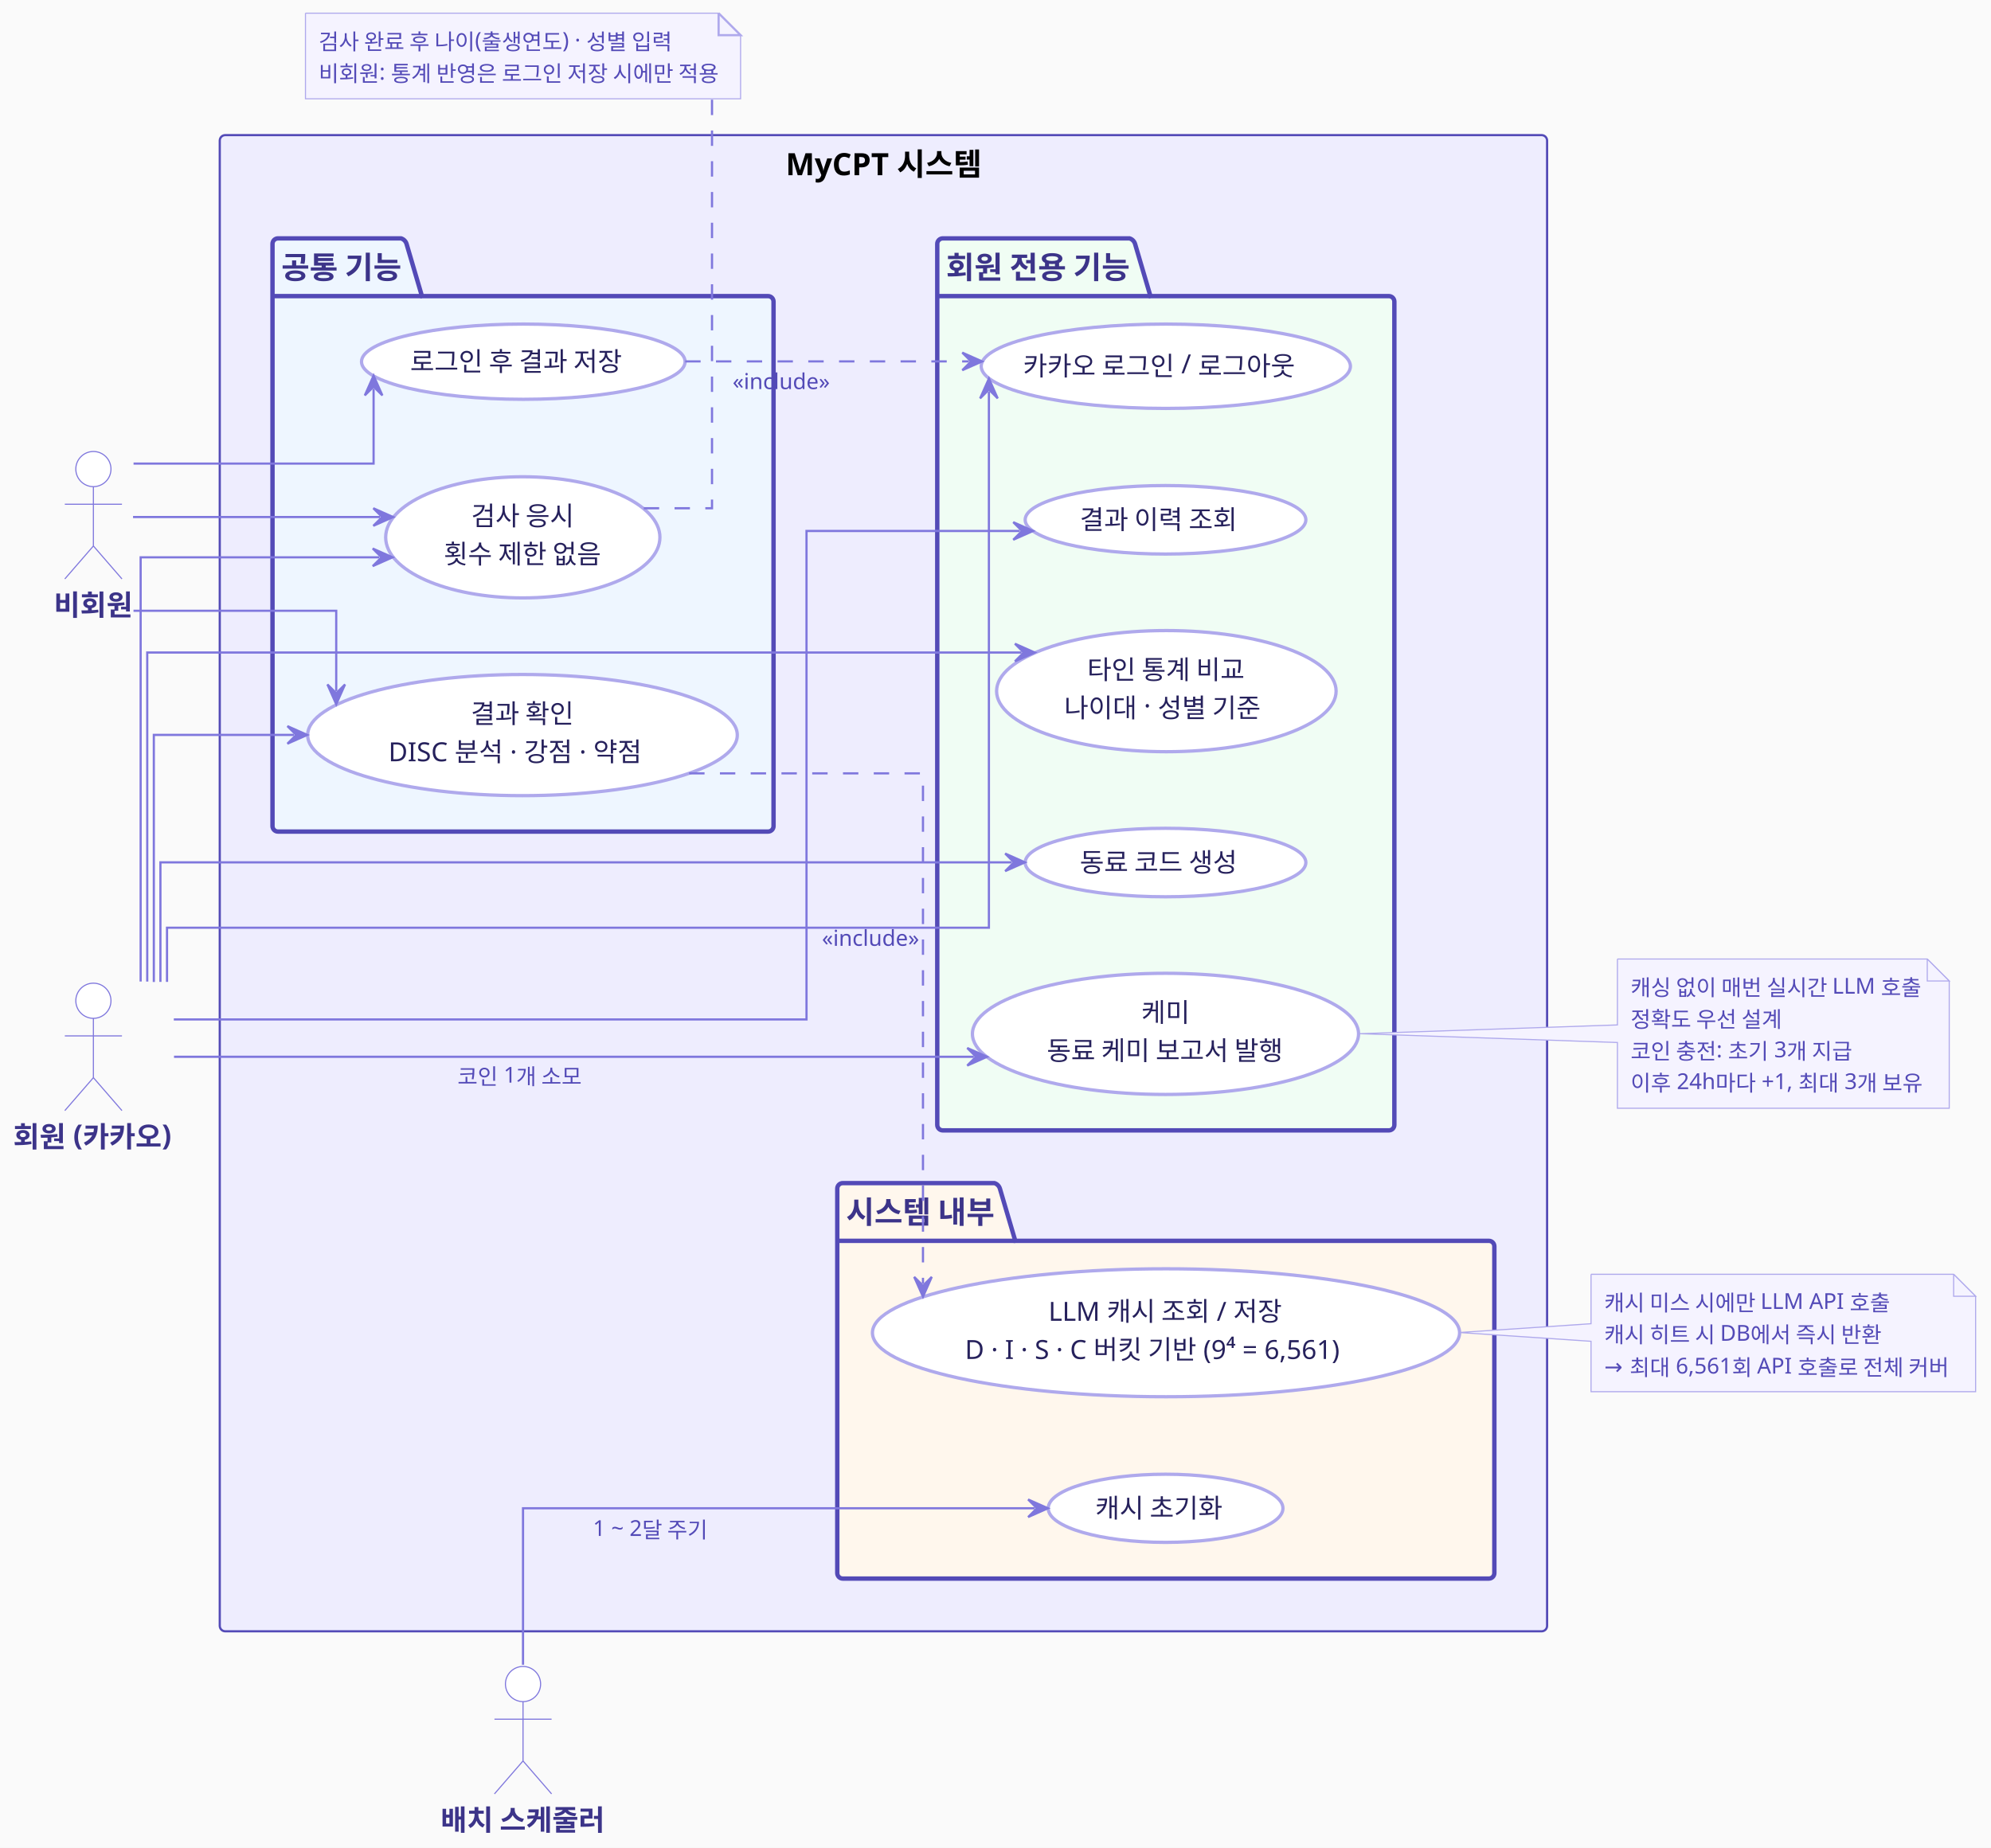
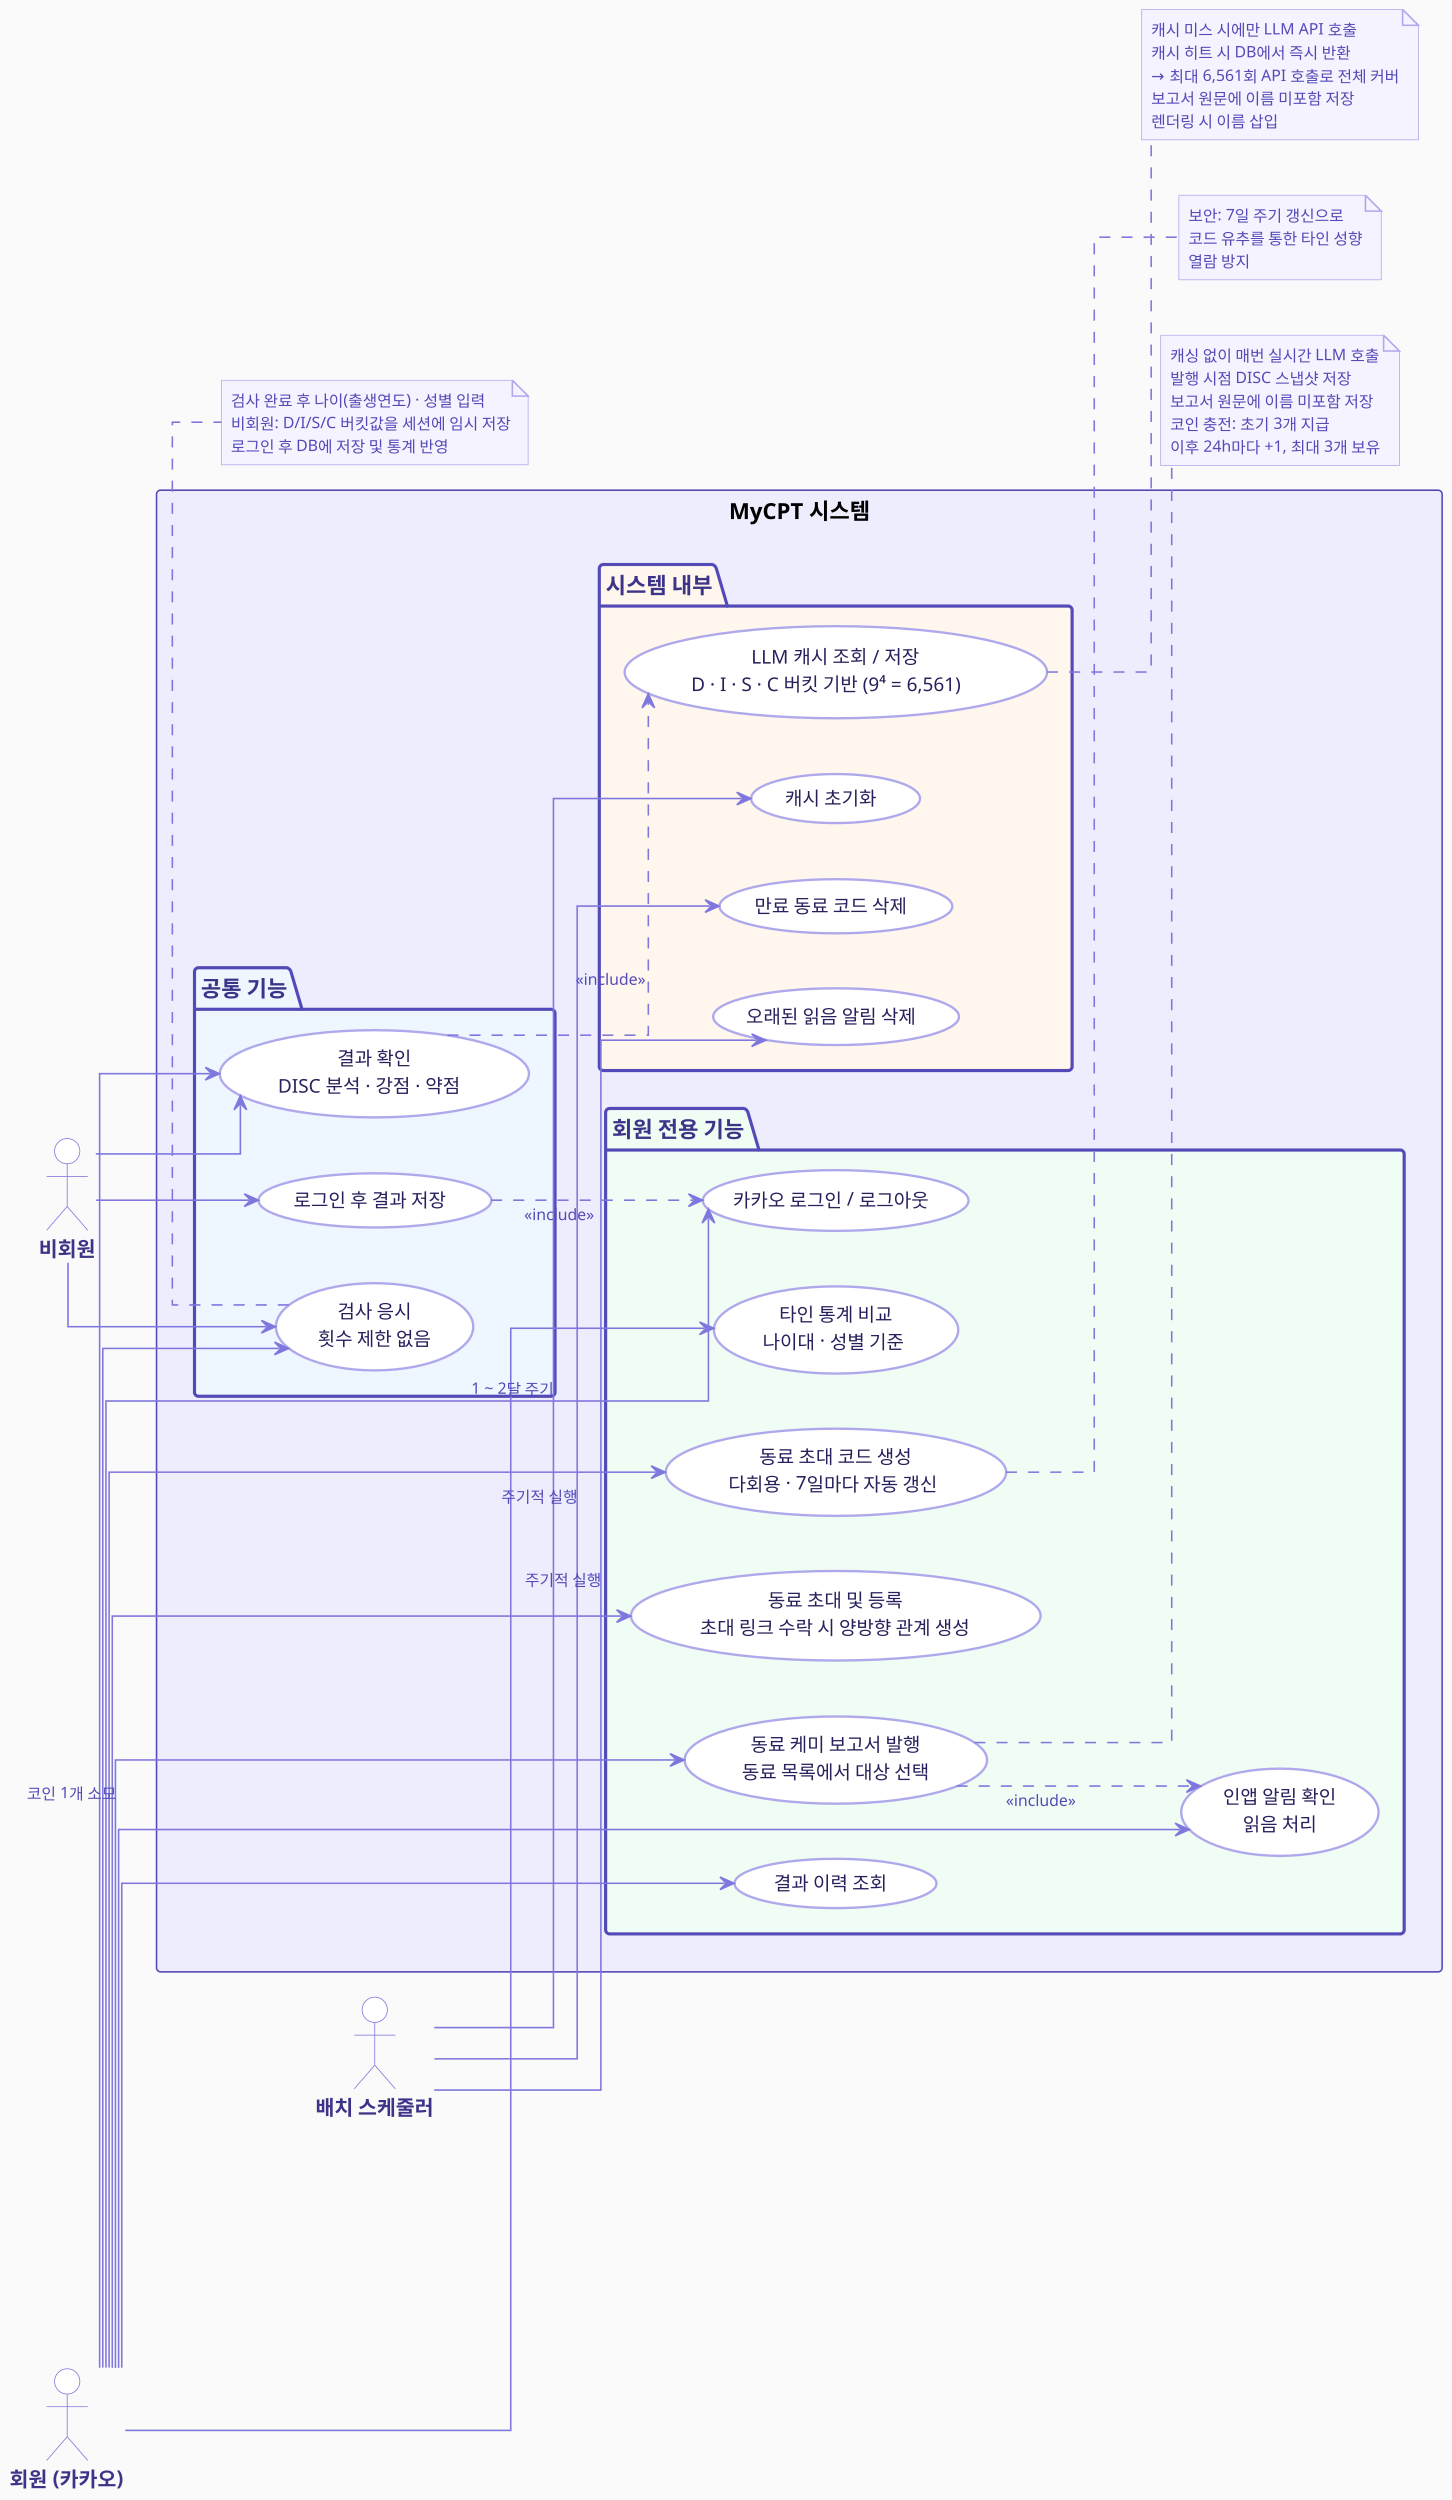
- <svg xmlns="http://www.w3.org/2000/svg" contentStyleType="text/css" height="841px" preserveAspectRatio="none" style="width:906px;height:841px;background:#FAFAFA;" version="1.1" viewBox="0 0 906 841" width="906px" zoomAndPan="magnify">
+ <svg xmlns="http://www.w3.org/2000/svg" contentStyleType="text/css" height="1581px" preserveAspectRatio="none" style="width:918px;height:1581px;background:#FAFAFA;" version="1.1" viewBox="0 0 918 1581" width="918px" zoomAndPan="magnify">
  <defs />
  <g>
-     <rect fill="#FAFAFA" height="841" style="stroke:none;stroke-width:1.0;" width="906" x="0" y="0" />
+     <rect fill="#FAFAFA" height="1581" style="stroke:none;stroke-width:1.0;" width="918" x="0" y="0" />
    <g id="cluster_MyCPT 시스템">
-       <rect fill="#EEEDFE" height="681" rx="2.5" ry="2.5" style="stroke:#534AB7;stroke-width:1.0;" width="604" x="100" y="61.5" />
-       <text fill="#000000" font-family="sans-serif" font-size="14" font-weight="bold" lengthAdjust="spacing" textLength="89" x="357.5" y="79.74">MyCPT 시스템</text>
+       <rect fill="#EEEDFE" height="937" rx="2.5" ry="2.5" style="stroke:#534AB7;stroke-width:1.0;" width="813" x="99" y="310" />
+       <text fill="#000000" font-family="sans-serif" font-size="14" font-weight="bold" lengthAdjust="spacing" textLength="89" x="461" y="328.24">MyCPT 시스템</text>
    </g>
    <g id="cluster_공통 기능">
-       <path d="M126.5,108.5 L182.5,108.5 A3.75,3.75 0 0 1 185,111 L192,134.772 L349.5,134.772 A2.5,2.5 0 0 1 352,137.272 L352,376 A2.5,2.5 0 0 1 349.5,378.5 L126.5,378.5 A2.5,2.5 0 0 1 124,376 L124,111 A2.5,2.5 0 0 1 126.5,108.5 " fill="#EEF6FF" style="stroke:#534AB7;stroke-width:2.0;" />
-       <line style="stroke:#534AB7;stroke-width:2.0;" x1="124" x2="192" y1="134.772" y2="134.772" />
-       <text fill="#3C3489" font-family="sans-serif" font-size="14" font-weight="bold" lengthAdjust="spacing" textLength="55" x="128" y="126.74">공통 기능</text>
+       <path d="M125.5,612 L181.5,612 A3.75,3.75 0 0 1 184,614.5 L191,638.272 L348.5,638.272 A2.5,2.5 0 0 1 351,640.772 L351,880.5 A2.5,2.5 0 0 1 348.5,883 L125.5,883 A2.5,2.5 0 0 1 123,880.5 L123,614.5 A2.5,2.5 0 0 1 125.5,612 " fill="#EEF6FF" style="stroke:#534AB7;stroke-width:2.0;" />
+       <line style="stroke:#534AB7;stroke-width:2.0;" x1="123" x2="191" y1="638.272" y2="638.272" />
+       <text fill="#3C3489" font-family="sans-serif" font-size="14" font-weight="bold" lengthAdjust="spacing" textLength="55" x="127" y="630.24">공통 기능</text>
    </g>
    <g id="cluster_회원 전용 기능">
-       <path d="M429,108.5 L514,108.5 A3.75,3.75 0 0 1 516.5,111 L523.5,134.772 L632,134.772 A2.5,2.5 0 0 1 634.5,137.272 L634.5,512 A2.5,2.5 0 0 1 632,514.5 L429,514.5 A2.5,2.5 0 0 1 426.5,512 L426.5,111 A2.5,2.5 0 0 1 429,108.5 " fill="#F0FDF4" style="stroke:#534AB7;stroke-width:2.0;" />
-       <line style="stroke:#534AB7;stroke-width:2.0;" x1="426.5" x2="523.5" y1="134.772" y2="134.772" />
-       <text fill="#3C3489" font-family="sans-serif" font-size="14" font-weight="bold" lengthAdjust="spacing" textLength="84" x="430.5" y="126.74">회원 전용 기능</text>
+       <path d="M385.5,701 L470.5,701 A3.75,3.75 0 0 1 473,703.5 L480,727.272 L885.5,727.272 A2.5,2.5 0 0 1 888,729.772 L888,1220.5 A2.5,2.5 0 0 1 885.5,1223 L385.5,1223 A2.5,2.5 0 0 1 383,1220.5 L383,703.5 A2.5,2.5 0 0 1 385.5,701 " fill="#F0FDF4" style="stroke:#534AB7;stroke-width:2.0;" />
+       <line style="stroke:#534AB7;stroke-width:2.0;" x1="383" x2="480" y1="727.272" y2="727.272" />
+       <text fill="#3C3489" font-family="sans-serif" font-size="14" font-weight="bold" lengthAdjust="spacing" textLength="84" x="387" y="719.24">회원 전용 기능</text>
    </g>
    <g id="cluster_시스템 내부">
-       <path d="M383.5,538.5 L452.5,538.5 A3.75,3.75 0 0 1 455,541 L462,564.772 L677.5,564.772 A2.5,2.5 0 0 1 680,567.272 L680,716 A2.5,2.5 0 0 1 677.5,718.5 L383.5,718.5 A2.5,2.5 0 0 1 381,716 L381,541 A2.5,2.5 0 0 1 383.5,538.5 " fill="#FFF7ED" style="stroke:#534AB7;stroke-width:2.0;" />
-       <line style="stroke:#534AB7;stroke-width:2.0;" x1="381" x2="462" y1="564.772" y2="564.772" />
-       <text fill="#3C3489" font-family="sans-serif" font-size="14" font-weight="bold" lengthAdjust="spacing" textLength="68" x="385" y="556.74">시스템 내부</text>
+       <path d="M381.5,357 L450.5,357 A3.75,3.75 0 0 1 453,359.5 L460,383.272 L675.5,383.272 A2.5,2.5 0 0 1 678,385.772 L678,674.5 A2.5,2.5 0 0 1 675.5,677 L381.5,677 A2.5,2.5 0 0 1 379,674.5 L379,359.5 A2.5,2.5 0 0 1 381.5,357 " fill="#FFF7ED" style="stroke:#534AB7;stroke-width:2.0;" />
+       <line style="stroke:#534AB7;stroke-width:2.0;" x1="379" x2="460" y1="383.272" y2="383.272" />
+       <text fill="#3C3489" font-family="sans-serif" font-size="14" font-weight="bold" lengthAdjust="spacing" textLength="68" x="383" y="375.24">시스템 내부</text>
    </g>
    <g id="elem_UC_Test">
-       <ellipse cx="237.897" cy="244.573" fill="#FFFFFF" rx="62.397" ry="27.573" style="stroke:#AFA9EC;stroke-width:1.5;" />
-       <text fill="#26215C" font-family="sans-serif" font-size="12" lengthAdjust="spacing" textLength="47" x="214.397" y="239.118">검사 응시</text>
-       <text fill="#26215C" font-family="sans-serif" font-size="12" lengthAdjust="spacing" textLength="72" x="201.897" y="256.494">횟수 제한 없음</text>
+       <ellipse cx="236.897" cy="839.073" fill="#FFFFFF" rx="62.397" ry="27.573" style="stroke:#AFA9EC;stroke-width:1.5;" />
+       <text fill="#26215C" font-family="sans-serif" font-size="12" lengthAdjust="spacing" textLength="47" x="213.397" y="833.617">검사 응시</text>
+       <text fill="#26215C" font-family="sans-serif" font-size="12" lengthAdjust="spacing" textLength="72" x="200.897" y="850.994">횟수 제한 없음</text>
    </g>
    <g id="elem_UC_Result">
-       <ellipse cx="237.752" cy="334.574" fill="#FFFFFF" rx="97.752" ry="27.573" style="stroke:#AFA9EC;stroke-width:1.5;" />
-       <text fill="#26215C" font-family="sans-serif" font-size="12" lengthAdjust="spacing" textLength="47" x="214.252" y="329.118">결과 확인</text>
-       <text fill="#26215C" font-family="sans-serif" font-size="12" lengthAdjust="spacing" textLength="122" x="176.752" y="346.494">DISC 분석 · 강점 · 약점</text>
+       <ellipse cx="236.752" cy="679.073" fill="#FFFFFF" rx="97.752" ry="27.573" style="stroke:#AFA9EC;stroke-width:1.5;" />
+       <text fill="#26215C" font-family="sans-serif" font-size="12" lengthAdjust="spacing" textLength="47" x="213.252" y="673.617">결과 확인</text>
+       <text fill="#26215C" font-family="sans-serif" font-size="12" lengthAdjust="spacing" textLength="122" x="175.752" y="690.994">DISC 분석 · 강점 · 약점</text>
    </g>
    <g id="elem_UC_Save">
-       <ellipse cx="238.126" cy="164.625" fill="#FFFFFF" rx="73.626" ry="17.125" style="stroke:#AFA9EC;stroke-width:1.5;" />
-       <text fill="#26215C" font-family="sans-serif" font-size="12" lengthAdjust="spacing" textLength="97" x="186.626" y="168.835">로그인 후 결과 저장</text>
+       <ellipse cx="237.126" cy="759.125" fill="#FFFFFF" rx="73.626" ry="17.125" style="stroke:#AFA9EC;stroke-width:1.5;" />
+       <text fill="#26215C" font-family="sans-serif" font-size="12" lengthAdjust="spacing" textLength="97" x="185.626" y="763.335">로그인 후 결과 저장</text>
    </g>
    <g id="elem_UC_Login">
-       <ellipse cx="530.499" cy="166.7" fill="#FFFFFF" rx="83.999" ry="19.2" style="stroke:#AFA9EC;stroke-width:1.5;" />
-       <text fill="#26215C" font-family="sans-serif" font-size="12" lengthAdjust="spacing" textLength="124" x="465.499" y="170.91">카카오 로그인 / 로그아웃</text>
+       <ellipse cx="528.499" cy="759.2" fill="#FFFFFF" rx="83.999" ry="19.2" style="stroke:#AFA9EC;stroke-width:1.5;" />
+       <text fill="#26215C" font-family="sans-serif" font-size="12" lengthAdjust="spacing" textLength="124" x="463.499" y="763.41">카카오 로그인 / 로그아웃</text>
    </g>
    <g id="elem_UC_History">
-       <ellipse cx="530.365" cy="236.59" fill="#FFFFFF" rx="63.865" ry="15.59" style="stroke:#AFA9EC;stroke-width:1.5;" />
-       <text fill="#26215C" font-family="sans-serif" font-size="12" lengthAdjust="spacing" textLength="72" x="491.365" y="240.8">결과 이력 조회</text>
+       <ellipse cx="528.365" cy="1191.09" fill="#FFFFFF" rx="63.865" ry="15.59" style="stroke:#AFA9EC;stroke-width:1.5;" />
+       <text fill="#26215C" font-family="sans-serif" font-size="12" lengthAdjust="spacing" textLength="72" x="489.365" y="1195.3">결과 이력 조회</text>
    </g>
    <g id="elem_UC_Stats">
-       <ellipse cx="530.746" cy="314.574" fill="#FFFFFF" rx="77.246" ry="27.573" style="stroke:#AFA9EC;stroke-width:1.5;" />
-       <text fill="#26215C" font-family="sans-serif" font-size="12" lengthAdjust="spacing" textLength="72" x="494.746" y="309.118">타인 통계 비교</text>
-       <text fill="#26215C" font-family="sans-serif" font-size="12" lengthAdjust="spacing" textLength="93" x="484.246" y="326.494">나이대 · 성별 기준</text>
+       <ellipse cx="528.746" cy="841.073" fill="#FFFFFF" rx="77.246" ry="27.573" style="stroke:#AFA9EC;stroke-width:1.5;" />
+       <text fill="#26215C" font-family="sans-serif" font-size="12" lengthAdjust="spacing" textLength="72" x="492.746" y="835.617">타인 통계 비교</text>
+       <text fill="#26215C" font-family="sans-serif" font-size="12" lengthAdjust="spacing" textLength="93" x="482.246" y="852.994">나이대 · 성별 기준</text>
    </g>
    <g id="elem_UC_Code">
-       <ellipse cx="530.365" cy="392.59" fill="#FFFFFF" rx="63.865" ry="15.59" style="stroke:#AFA9EC;stroke-width:1.5;" />
-       <text fill="#26215C" font-family="sans-serif" font-size="12" lengthAdjust="spacing" textLength="72" x="491.365" y="396.8">동료 코드 생성</text>
+       <ellipse cx="528.652" cy="931.073" fill="#FFFFFF" rx="107.652" ry="27.573" style="stroke:#AFA9EC;stroke-width:1.5;" />
+       <text fill="#26215C" font-family="sans-serif" font-size="12" lengthAdjust="spacing" textLength="97" x="480.152" y="925.617">동료 초대 코드 생성</text>
+       <text fill="#26215C" font-family="sans-serif" font-size="12" lengthAdjust="spacing" textLength="136" x="460.652" y="942.994">다회용 · 7일마다 자동 갱신</text>
+     </g>
+     <g id="elem_UC_ColleagueRegister">
+       <ellipse cx="528.539" cy="1021.808" fill="#FFFFFF" rx="129.54" ry="28.308" style="stroke:#AFA9EC;stroke-width:1.5;" />
+       <text fill="#26215C" font-family="sans-serif" font-size="12" lengthAdjust="spacing" textLength="86" x="485.539" y="1016.352">동료 초대 및 등록</text>
+       <text fill="#26215C" font-family="sans-serif" font-size="12" lengthAdjust="spacing" textLength="172" x="442.539" y="1033.728">초대 링크 수락 시 양방향 관계 생성</text>
    </g>
    <g id="elem_UC_Compat">
-       <ellipse cx="530.353" cy="470.574" fill="#FFFFFF" rx="87.853" ry="27.573" style="stroke:#AFA9EC;stroke-width:1.5;" />
-       <text fill="#26215C" font-family="sans-serif" font-size="12" lengthAdjust="spacing" textLength="22" x="519.353" y="465.118">케미</text>
-       <text fill="#26215C" font-family="sans-serif" font-size="12" lengthAdjust="spacing" textLength="108" x="476.353" y="482.494">동료 케미 보고서 발행</text>
+       <ellipse cx="528.631" cy="1113.073" fill="#FFFFFF" rx="95.631" ry="27.573" style="stroke:#AFA9EC;stroke-width:1.5;" />
+       <text fill="#26215C" font-family="sans-serif" font-size="12" lengthAdjust="spacing" textLength="108" x="474.631" y="1107.618">동료 케미 보고서 발행</text>
+       <text fill="#26215C" font-family="sans-serif" font-size="12" lengthAdjust="spacing" textLength="119" x="469.131" y="1124.994">동료 목록에서 대상 선택</text>
+     </g>
+     <g id="elem_UC_Notify">
+       <ellipse cx="809.397" cy="1146.073" fill="#FFFFFF" rx="62.397" ry="27.573" style="stroke:#AFA9EC;stroke-width:1.5;" />
+       <text fill="#26215C" font-family="sans-serif" font-size="12" lengthAdjust="spacing" textLength="72" x="773.397" y="1140.618">인앱 알림 확인</text>
+       <text fill="#26215C" font-family="sans-serif" font-size="12" lengthAdjust="spacing" textLength="47" x="785.897" y="1157.994">읽음 처리</text>
    </g>
    <g id="elem_UC_Cache">
-       <ellipse cx="530.593" cy="606.619" fill="#FFFFFF" rx="133.593" ry="29.119" style="stroke:#AFA9EC;stroke-width:1.5;" />
-       <text fill="#26215C" font-family="sans-serif" font-size="12" lengthAdjust="spacing" textLength="107" x="477.093" y="601.163">LLM 캐시 조회 / 저장</text>
-       <text fill="#26215C" font-family="sans-serif" font-size="12" lengthAdjust="spacing" textLength="183" x="439.093" y="618.539">D · I · S · C 버킷 기반 (9⁴ = 6,561)</text>
+       <ellipse cx="528.593" cy="425.119" fill="#FFFFFF" rx="133.593" ry="29.119" style="stroke:#AFA9EC;stroke-width:1.5;" />
+       <text fill="#26215C" font-family="sans-serif" font-size="12" lengthAdjust="spacing" textLength="107" x="475.093" y="419.663">LLM 캐시 조회 / 저장</text>
+       <text fill="#26215C" font-family="sans-serif" font-size="12" lengthAdjust="spacing" textLength="183" x="437.093" y="437.039">D · I · S · C 버킷 기반 (9⁴ = 6,561)</text>
    </g>
    <g id="elem_UC_Clear">
-       <ellipse cx="530.402" cy="686.511" fill="#FFFFFF" rx="53.402" ry="15.511" style="stroke:#AFA9EC;stroke-width:1.5;" />
-       <text fill="#26215C" font-family="sans-serif" font-size="12" lengthAdjust="spacing" textLength="58" x="498.402" y="690.721">캐시 초기화</text>
+       <ellipse cx="528.402" cy="505.011" fill="#FFFFFF" rx="53.402" ry="15.511" style="stroke:#AFA9EC;stroke-width:1.5;" />
+       <text fill="#26215C" font-family="sans-serif" font-size="12" lengthAdjust="spacing" textLength="58" x="496.402" y="509.221">캐시 초기화</text>
+     </g>
+     <g id="elem_UC_PeerCodeClean">
+       <ellipse cx="528.626" cy="573.125" fill="#FFFFFF" rx="73.626" ry="17.125" style="stroke:#AFA9EC;stroke-width:1.5;" />
+       <text fill="#26215C" font-family="sans-serif" font-size="12" lengthAdjust="spacing" textLength="97" x="477.126" y="577.335">만료 동료 코드 삭제</text>
+     </g>
+     <g id="elem_UC_NotifyClean">
+       <ellipse cx="528.732" cy="642.946" fill="#FFFFFF" rx="77.732" ry="17.946" style="stroke:#AFA9EC;stroke-width:1.5;" />
+       <text fill="#26215C" font-family="sans-serif" font-size="12" lengthAdjust="spacing" textLength="108" x="471.732" y="647.156">오래된 읽음 알림 삭제</text>
    </g>
    <g id="elem_Guest">
-       <ellipse cx="42.5" cy="213.5" fill="#FFFFFF" rx="8" ry="8" style="stroke:#7F77DD;stroke-width:0.5;" />
-       <path d="M42.5,221.5 L42.5,248.5 M29.5,229.5 L55.5,229.5 M42.5,248.5 L29.5,263.5 M42.5,248.5 L55.5,263.5 " fill="none" style="stroke:#7F77DD;stroke-width:0.5;" />
-       <text fill="#3C3489" font-family="sans-serif" font-size="13" font-weight="bold" lengthAdjust="spacing" textLength="36" x="24.5" y="280.08">비회원</text>
+       <ellipse cx="42.5" cy="728" fill="#FFFFFF" rx="8" ry="8" style="stroke:#7F77DD;stroke-width:0.5;" />
+       <path d="M42.5,736 L42.5,763 M29.5,744 L55.5,744 M42.5,763 L29.5,778 M42.5,763 L55.5,778 " fill="none" style="stroke:#7F77DD;stroke-width:0.5;" />
+       <text fill="#3C3489" font-family="sans-serif" font-size="13" font-weight="bold" lengthAdjust="spacing" textLength="36" x="24.5" y="794.58">비회원</text>
    </g>
    <g id="elem_Member">
-       <ellipse cx="42.5" cy="455.5" fill="#FFFFFF" rx="8" ry="8" style="stroke:#7F77DD;stroke-width:0.5;" />
-       <path d="M42.5,463.5 L42.5,490.5 M29.5,471.5 L55.5,471.5 M42.5,490.5 L29.5,505.5 M42.5,490.5 L55.5,505.5 " fill="none" style="stroke:#7F77DD;stroke-width:0.5;" />
-       <text fill="#3C3489" font-family="sans-serif" font-size="13" font-weight="bold" lengthAdjust="spacing" textLength="73" x="6" y="522.08">회원 (카카오)</text>
+       <ellipse cx="42.5" cy="1506" fill="#FFFFFF" rx="8" ry="8" style="stroke:#7F77DD;stroke-width:0.5;" />
+       <path d="M42.5,1514 L42.5,1541 M29.5,1522 L55.5,1522 M42.5,1541 L29.5,1556 M42.5,1541 L55.5,1556 " fill="none" style="stroke:#7F77DD;stroke-width:0.5;" />
+       <text fill="#3C3489" font-family="sans-serif" font-size="13" font-weight="bold" lengthAdjust="spacing" textLength="73" x="6" y="1572.58">회원 (카카오)</text>
    </g>
    <g id="elem_Batch">
-       <ellipse cx="238" cy="766.5" fill="#FFFFFF" rx="8" ry="8" style="stroke:#7F77DD;stroke-width:0.5;" />
-       <path d="M238,774.5 L238,801.5 M225,782.5 L251,782.5 M238,801.5 L225,816.5 M238,801.5 L251,816.5 " fill="none" style="stroke:#7F77DD;stroke-width:0.5;" />
-       <text fill="#3C3489" font-family="sans-serif" font-size="13" font-weight="bold" lengthAdjust="spacing" textLength="75" x="200.5" y="833.08">배치 스케줄러</text>
-     </g>
-     <g id="elem_GMN32">
-       <path d="M724,580 L724,602.5 L664.01,606.5 L724,610.5 L724,633.44 A0,0 0 0 0 724,633.44 L899,633.44 A0,0 0 0 0 899,633.44 L899,590 L889,580 L724,580 A0,0 0 0 0 724,580 " fill="#F5F3FF" style="stroke:#AFA9EC;stroke-width:0.5;" />
-       <path d="M889,580 L889,590 L899,590 L889,580 " fill="#F5F3FF" style="stroke:#AFA9EC;stroke-width:0.5;" />
-       <text fill="#534AB7" font-family="sans-serif" font-size="10" lengthAdjust="spacing" textLength="124" x="730" y="596.6">캐시 미스 시에만 LLM API 호출</text>
-       <text fill="#534AB7" font-family="sans-serif" font-size="10" lengthAdjust="spacing" textLength="123" x="730" y="611.08">캐시 히트 시 DB에서 즉시 반환</text>
-       <text fill="#534AB7" font-family="sans-serif" font-size="10" lengthAdjust="spacing" textLength="154" x="730" y="625.56">→ 최대 6,561회 API 호출로 전체 커버</text>
-     </g>
-     <g id="elem_GMN35">
-       <path d="M736,436.5 L736,466.5 L618.64,470.5 L736,474.5 L736,504.42 A0,0 0 0 0 736,504.42 L887,504.42 A0,0 0 0 0 887,504.42 L887,446.5 L877,436.5 L736,436.5 A0,0 0 0 0 736,436.5 " fill="#F5F3FF" style="stroke:#AFA9EC;stroke-width:0.5;" />
-       <path d="M877,436.5 L877,446.5 L887,446.5 L877,436.5 " fill="#F5F3FF" style="stroke:#AFA9EC;stroke-width:0.5;" />
-       <text fill="#534AB7" font-family="sans-serif" font-size="10" lengthAdjust="spacing" textLength="127" x="742" y="453.1">캐싱 없이 매번 실시간 LLM 호출</text>
-       <text fill="#534AB7" font-family="sans-serif" font-size="10" lengthAdjust="spacing" textLength="67" x="742" y="467.58">정확도 우선 설계</text>
-       <text fill="#534AB7" font-family="sans-serif" font-size="10" lengthAdjust="spacing" textLength="98" x="742" y="482.06">코인 충전: 초기 3개 지급</text>
-       <text fill="#534AB7" font-family="sans-serif" font-size="10" lengthAdjust="spacing" textLength="130" x="742" y="496.54">이후 24h마다 +1, 최대 3개 보유</text>
-     </g>
-     <g id="elem_GMN38">
-       <path d="M139,6 L139,44.96 L337,44.96 L337,16 L327,6 L139,6 " fill="#F5F3FF" style="stroke:#AFA9EC;stroke-width:0.5;" />
-       <path d="M327,6 L327,16 L337,16 L327,6 " fill="#F5F3FF" style="stroke:#AFA9EC;stroke-width:1.0;" />
-       <text fill="#534AB7" font-family="sans-serif" font-size="10" lengthAdjust="spacing" textLength="159" x="145" y="22.6">검사 완료 후 나이(출생연도) · 성별 입력</text>
-       <text fill="#534AB7" font-family="sans-serif" font-size="10" lengthAdjust="spacing" textLength="177" x="145" y="37.08">비회원: 통계 반영은 로그인 저장 시에만 적용</text>
+       <ellipse cx="237" cy="1271" fill="#FFFFFF" rx="8" ry="8" style="stroke:#7F77DD;stroke-width:0.5;" />
+       <path d="M237,1279 L237,1306 M224,1287 L250,1287 M237,1306 L224,1321 M237,1306 L250,1321 " fill="none" style="stroke:#7F77DD;stroke-width:0.5;" />
+       <text fill="#3C3489" font-family="sans-serif" font-size="13" font-weight="bold" lengthAdjust="spacing" textLength="75" x="199.5" y="1337.58">배치 스케줄러</text>
+     </g>
+     <g id="elem_GMN41">
+       <path d="M722,6 L722,88.4 L897,88.4 L897,16 L887,6 L722,6 " fill="#F5F3FF" style="stroke:#AFA9EC;stroke-width:0.5;" />
+       <path d="M887,6 L887,16 L897,16 L887,6 " fill="#F5F3FF" style="stroke:#AFA9EC;stroke-width:1.0;" />
+       <text fill="#534AB7" font-family="sans-serif" font-size="10" lengthAdjust="spacing" textLength="124" x="728" y="22.6">캐시 미스 시에만 LLM API 호출</text>
+       <text fill="#534AB7" font-family="sans-serif" font-size="10" lengthAdjust="spacing" textLength="123" x="728" y="37.08">캐시 히트 시 DB에서 즉시 반환</text>
+       <text fill="#534AB7" font-family="sans-serif" font-size="10" lengthAdjust="spacing" textLength="154" x="728" y="51.56">→ 최대 6,561회 API 호출로 전체 커버</text>
+       <text fill="#534AB7" font-family="sans-serif" font-size="10" lengthAdjust="spacing" textLength="125" x="728" y="66.04">보고서 원문에 이름 미포함 저장</text>
+       <text fill="#534AB7" font-family="sans-serif" font-size="10" lengthAdjust="spacing" textLength="78" x="728" y="80.52">렌더링 시 이름 삽입</text>
+     </g>
+     <g id="elem_GMN44">
+       <path d="M734,212 L734,294.4 L885,294.4 L885,222 L875,212 L734,212 " fill="#F5F3FF" style="stroke:#AFA9EC;stroke-width:0.5;" />
+       <path d="M875,212 L875,222 L885,222 L875,212 " fill="#F5F3FF" style="stroke:#AFA9EC;stroke-width:1.0;" />
+       <text fill="#534AB7" font-family="sans-serif" font-size="10" lengthAdjust="spacing" textLength="127" x="740" y="228.6">캐싱 없이 매번 실시간 LLM 호출</text>
+       <text fill="#534AB7" font-family="sans-serif" font-size="10" lengthAdjust="spacing" textLength="111" x="740" y="243.08">발행 시점 DISC 스냅샷 저장</text>
+       <text fill="#534AB7" font-family="sans-serif" font-size="10" lengthAdjust="spacing" textLength="125" x="740" y="257.56">보고서 원문에 이름 미포함 저장</text>
+       <text fill="#534AB7" font-family="sans-serif" font-size="10" lengthAdjust="spacing" textLength="98" x="740" y="272.04">코인 충전: 초기 3개 지급</text>
+       <text fill="#534AB7" font-family="sans-serif" font-size="10" lengthAdjust="spacing" textLength="130" x="740" y="286.52">이후 24h마다 +1, 최대 3개 보유</text>
+     </g>
+     <g id="elem_GMN47">
+       <path d="M745.5,123.5 L745.5,176.94 L873.5,176.94 L873.5,133.5 L863.5,123.5 L745.5,123.5 " fill="#F5F3FF" style="stroke:#AFA9EC;stroke-width:0.5;" />
+       <path d="M863.5,123.5 L863.5,133.5 L873.5,133.5 L863.5,123.5 " fill="#F5F3FF" style="stroke:#AFA9EC;stroke-width:1.0;" />
+       <text fill="#534AB7" font-family="sans-serif" font-size="10" lengthAdjust="spacing" textLength="96" x="751.5" y="140.1">보안: 7일 주기 갱신으로</text>
+       <text fill="#534AB7" font-family="sans-serif" font-size="10" lengthAdjust="spacing" textLength="107" x="751.5" y="154.58">코드 유추를 통한 타인 성향</text>
+       <text fill="#534AB7" font-family="sans-serif" font-size="10" lengthAdjust="spacing" textLength="38" x="751.5" y="169.06">열람 방지</text>
+     </g>
+     <g id="elem_GMN50">
+       <path d="M140,240.5 L140,293.94 L334,293.94 L334,250.5 L324,240.5 L140,240.5 " fill="#F5F3FF" style="stroke:#AFA9EC;stroke-width:0.5;" />
+       <path d="M324,240.5 L324,250.5 L334,250.5 L324,240.5 " fill="#F5F3FF" style="stroke:#AFA9EC;stroke-width:1.0;" />
+       <text fill="#534AB7" font-family="sans-serif" font-size="10" lengthAdjust="spacing" textLength="159" x="146" y="257.1">검사 완료 후 나이(출생연도) · 성별 입력</text>
+       <text fill="#534AB7" font-family="sans-serif" font-size="10" lengthAdjust="spacing" textLength="173" x="146" y="271.58">비회원: D/I/S/C 버킷값을 세션에 임시 저장</text>
+       <text fill="#534AB7" font-family="sans-serif" font-size="10" lengthAdjust="spacing" textLength="134" x="146" y="286.06">로그인 후 DB에 저장 및 통계 반영</text>
+     </g>
+     <g id="link_Member_UC_Test">
+       <path d="M65,1497.25 C65,1351.22 65,852.75 65,852.75 C65,852.75 126.19,852.75 176.58,852.75 " fill="none" id="Member-to-UC_Test" style="stroke:#7F77DD;stroke-width:1.0;" />
+       <polygon fill="#7F77DD" points="182.58,852.75,173.58,848.75,177.58,852.75,173.58,856.75,182.58,852.75" style="stroke:#7F77DD;stroke-width:1.0;" />
+     </g>
+     <g id="link_Member_UC_Result">
+       <path d="M63,1497.34 C63,1328.6 63,679 63,679 C63,679 93.34,679 132.81,679 " fill="none" id="Member-to-UC_Result" style="stroke:#7F77DD;stroke-width:1.0;" />
+       <polygon fill="#7F77DD" points="138.81,679,129.81,675,133.81,679,129.81,683,138.81,679" style="stroke:#7F77DD;stroke-width:1.0;" />
+     </g>
+     <g id="link_Member_UC_Login">
+       <path d="M67,1497.26 C67,1355.92 67,886 67,886 C67,886 448,886 448,886 C448,886 448,794.77 448,770.46 " fill="none" id="Member-to-UC_Login" style="stroke:#7F77DD;stroke-width:1.0;" />
+       <polygon fill="#7F77DD" points="448,764.46,444,773.46,448,769.46,452,773.46,448,764.46" style="stroke:#7F77DD;stroke-width:1.0;" />
+     </g>
+     <g id="link_Member_UC_History">
+       <path d="M77,1497.31 C77,1406.43 77,1191 77,1191 C77,1191 333.64,1191 458.29,1191 " fill="none" id="Member-to-UC_History" style="stroke:#7F77DD;stroke-width:1.0;" />
+       <polygon fill="#7F77DD" points="464.29,1191,455.29,1187,459.29,1191,455.29,1195,464.29,1191" style="stroke:#7F77DD;stroke-width:1.0;" />
+     </g>
+     <g id="link_Member_UC_Stats">
+       <path d="M79.17,1537 C155.2,1537 323,1537 323,1537 C323,1537 323,840 323,840 C323,840 387.08,840 445.39,840 " fill="none" id="Member-to-UC_Stats" style="stroke:#7F77DD;stroke-width:1.0;" />
+       <polygon fill="#7F77DD" points="451.39,840,442.39,836,446.39,840,442.39,844,451.39,840" style="stroke:#7F77DD;stroke-width:1.0;" />
+     </g>
+     <g id="link_Member_UC_Code">
+       <path d="M69,1497.24 C69,1362.42 69,931 69,931 C69,931 278.95,931 414.77,931 " fill="none" id="Member-to-UC_Code" style="stroke:#7F77DD;stroke-width:1.0;" />
+       <polygon fill="#7F77DD" points="420.77,931,411.77,927,415.77,931,411.77,935,420.77,931" style="stroke:#7F77DD;stroke-width:1.0;" />
+     </g>
+     <g id="link_Member_UC_ColleagueRegister">
+       <path d="M71,1497.44 C71,1376.85 71,1022 71,1022 C71,1022 257.66,1022 392.93,1022 " fill="none" id="Member-to-UC_ColleagueRegister" style="stroke:#7F77DD;stroke-width:1.0;" />
+       <polygon fill="#7F77DD" points="398.93,1022,389.93,1018,393.93,1022,389.93,1026,398.93,1022" style="stroke:#7F77DD;stroke-width:1.0;" />
+     </g>
+     <g id="link_Member_UC_Compat">
+       <path d="M73,1497.49 C73,1392.23 73,1113 73,1113 C73,1113 293.13,1113 426.73,1113 " fill="none" id="Member-to-UC_Compat" style="stroke:#7F77DD;stroke-width:1.0;" />
+       <polygon fill="#7F77DD" points="432.73,1113,423.73,1109,427.73,1113,423.73,1117,432.73,1113" style="stroke:#7F77DD;stroke-width:1.0;" />
+       <text fill="#534AB7" font-family="sans-serif" font-size="10" lengthAdjust="spacing" textLength="55" x="17" y="1137.98">코인 1개 소모</text>
+     </g>
+     <g id="link_Member_UC_Notify">
+       <path d="M75,1497.41 C75,1400.08 75,1157 75,1157 C75,1157 573.31,1157 746.17,1157 " fill="none" id="Member-to-UC_Notify" style="stroke:#7F77DD;stroke-width:1.0;" />
+       <polygon fill="#7F77DD" points="752.17,1157,743.17,1153,747.17,1157,743.17,1161,752.17,1157" style="stroke:#7F77DD;stroke-width:1.0;" />
    </g>
    <g id="link_Guest_UC_Test">
-       <path d="M60.54,235.33 C87.2,235.33 132.32,235.33 172.88,235.33 " fill="none" id="Guest-to-UC_Test" style="stroke:#7F77DD;stroke-width:1.0;" />
-       <polygon fill="#7F77DD" points="178.88,235.33,169.88,231.33,173.88,235.33,169.88,239.33,178.88,235.33" style="stroke:#7F77DD;stroke-width:1.0;" />
+       <path d="M43,798.53 C43,818.69 43,839 43,839 C43,839 111.6,839 168.28,839 " fill="none" id="Guest-to-UC_Test" style="stroke:#7F77DD;stroke-width:1.0;" />
+       <polygon fill="#7F77DD" points="174.28,839,165.28,835,169.28,839,165.28,843,174.28,839" style="stroke:#7F77DD;stroke-width:1.0;" />
    </g>
    <g id="link_Guest_UC_Result">
-       <path d="M60.75,278 C92.13,278 153,278 153,278 C153,278 153,297.8 153,314.53 " fill="none" id="Guest-to-UC_Result" style="stroke:#7F77DD;stroke-width:1.0;" />
-       <polygon fill="#7F77DD" points="153,320.53,157,311.53,153,315.53,149,311.53,153,320.53" style="stroke:#7F77DD;stroke-width:1.0;" />
+       <path d="M60.58,729.75 C91.68,729.75 152,729.75 152,729.75 C152,729.75 152,713.89 152,698.87 " fill="none" id="Guest-to-UC_Result" style="stroke:#7F77DD;stroke-width:1.0;" />
+       <polygon fill="#7F77DD" points="152,692.87,148,701.87,152,697.87,156,701.87,152,692.87" style="stroke:#7F77DD;stroke-width:1.0;" />
    </g>
    <g id="link_Guest_UC_Save">
-       <path d="M60.77,211 C96.02,211 170,211 170,211 C170,211 170,189.74 170,176.97 " fill="none" id="Guest-to-UC_Save" style="stroke:#7F77DD;stroke-width:1.0;" />
-       <polygon fill="#7F77DD" points="170,170.97,166,179.97,170,175.97,174,179.97,170,170.97" style="stroke:#7F77DD;stroke-width:1.0;" />
-     </g>
-     <g id="link_Member_UC_Test">
-       <path d="M64,446.74 C64,380.24 64,253.67 64,253.67 C64,253.67 122.2,253.67 172.61,253.67 " fill="none" id="Member-to-UC_Test" style="stroke:#7F77DD;stroke-width:1.0;" />
-       <polygon fill="#7F77DD" points="178.61,253.67,169.61,249.67,173.61,253.67,169.61,257.67,178.61,253.67" style="stroke:#7F77DD;stroke-width:1.0;" />
-     </g>
-     <g id="link_Member_UC_Result">
-       <path d="M70,446.96 C70,401.92 70,334.5 70,334.5 C70,334.5 97.02,334.5 133.79,334.5 " fill="none" id="Member-to-UC_Result" style="stroke:#7F77DD;stroke-width:1.0;" />
-       <polygon fill="#7F77DD" points="139.79,334.5,130.79,330.5,134.79,334.5,130.79,338.5,139.79,334.5" style="stroke:#7F77DD;stroke-width:1.0;" />
-     </g>
-     <g id="link_Member_UC_Login">
-       <path d="M76,446.91 C76,433.69 76,422.25 76,422.25 C76,422.25 450,422.25 450,422.25 C450,422.25 450,216.39 450,178.32 " fill="none" id="Member-to-UC_Login" style="stroke:#7F77DD;stroke-width:1.0;" />
-       <polygon fill="#7F77DD" points="450,172.32,446,181.32,450,177.32,454,181.32,450,172.32" style="stroke:#7F77DD;stroke-width:1.0;" />
-     </g>
-     <g id="link_Member_UC_History">
-       <path d="M79.09,464 C163.96,464 367,464 367,464 C367,464 367,241.67 367,241.67 C367,241.67 417.51,241.67 464.08,241.67 " fill="none" id="Member-to-UC_History" style="stroke:#7F77DD;stroke-width:1.0;" />
-       <polygon fill="#7F77DD" points="470.08,241.67,461.08,237.67,465.08,241.67,461.08,245.67,470.08,241.67" style="stroke:#7F77DD;stroke-width:1.0;" />
-     </g>
-     <g id="link_Member_UC_Stats">
-       <path d="M67,446.77 C67,391.21 67,297 67,297 C67,297 339.67,297 464.85,297 " fill="none" id="Member-to-UC_Stats" style="stroke:#7F77DD;stroke-width:1.0;" />
-       <polygon fill="#7F77DD" points="470.85,297,461.85,293,465.85,297,461.85,301,470.85,297" style="stroke:#7F77DD;stroke-width:1.0;" />
-     </g>
-     <g id="link_Member_UC_Code">
-       <path d="M73,446.91 C73,421.22 73,392.5 73,392.5 C73,392.5 334.49,392.5 460.4,392.5 " fill="none" id="Member-to-UC_Code" style="stroke:#7F77DD;stroke-width:1.0;" />
-       <polygon fill="#7F77DD" points="466.4,392.5,457.4,388.5,461.4,392.5,457.4,396.5,466.4,392.5" style="stroke:#7F77DD;stroke-width:1.0;" />
-     </g>
-     <g id="link_Member_UC_Compat">
-       <path d="M79.18,481 C157.31,481 335.79,481 443.14,481 " fill="none" id="Member-to-UC_Compat" style="stroke:#7F77DD;stroke-width:1.0;" />
-       <polygon fill="#7F77DD" points="449.14,481,440.14,477,444.14,481,440.14,485,449.14,481" style="stroke:#7F77DD;stroke-width:1.0;" />
-       <text fill="#534AB7" font-family="sans-serif" font-size="10" lengthAdjust="spacing" textLength="55" x="208.16" y="493.6">코인 1개 소모</text>
+       <path d="M60.8,759 C84.25,759 120.32,759 157.48,759 " fill="none" id="Guest-to-UC_Save" style="stroke:#7F77DD;stroke-width:1.0;" />
+       <polygon fill="#7F77DD" points="163.48,759,154.48,755,158.48,759,154.48,763,163.48,759" style="stroke:#7F77DD;stroke-width:1.0;" />
    </g>
    <g id="link_Batch_UC_Clear">
-       <path d="M238,757.74 C238,725.89 238,686.5 238,686.5 C238,686.5 386.41,686.5 470.85,686.5 " fill="none" id="Batch-to-UC_Clear" style="stroke:#7F77DD;stroke-width:1.0;" />
-       <polygon fill="#7F77DD" points="476.85,686.5,467.85,682.5,471.85,686.5,467.85,690.5,476.85,686.5" style="stroke:#7F77DD;stroke-width:1.0;" />
-       <text fill="#534AB7" font-family="sans-serif" font-size="10" lengthAdjust="spacing" textLength="51" x="269.81" y="699.1">1 ~ 2달 주기</text>
+       <path d="M274.63,1282.25 C307.5,1282.25 350,1282.25 350,1282.25 C350,1282.25 350,505 350,505 C350,505 416.37,505 468.94,505 " fill="none" id="Batch-to-UC_Clear" style="stroke:#7F77DD;stroke-width:1.0;" />
+       <polygon fill="#7F77DD" points="474.94,505,465.94,501,469.94,505,465.94,509,474.94,505" style="stroke:#7F77DD;stroke-width:1.0;" />
+       <text fill="#534AB7" font-family="sans-serif" font-size="10" lengthAdjust="spacing" textLength="51" x="298" y="881.44">1 ~ 2달 주기</text>
+     </g>
+     <g id="link_Batch_UC_PeerCodeClean">
+       <path d="M274.71,1302 C312.47,1302 365,1302 365,1302 C365,1302 365,573 365,573 C365,573 405.48,573 448.88,573 " fill="none" id="Batch-to-UC_PeerCodeClean" style="stroke:#7F77DD;stroke-width:1.0;" />
+       <polygon fill="#7F77DD" points="454.88,573,445.88,569,449.88,573,445.88,577,454.88,573" style="stroke:#7F77DD;stroke-width:1.0;" />
+       <text fill="#534AB7" font-family="sans-serif" font-size="10" lengthAdjust="spacing" textLength="47" x="317" y="950.3">주기적 실행</text>
+     </g>
+     <g id="link_Batch_UC_NotifyClean">
+       <path d="M274.57,1321.75 C316.94,1321.75 380,1321.75 380,1321.75 C380,1321.75 380,657.83 380,657.83 C380,657.83 434.57,657.83 478.35,657.83 " fill="none" id="Batch-to-UC_NotifyClean" style="stroke:#7F77DD;stroke-width:1.0;" />
+       <polygon fill="#7F77DD" points="484.35,657.83,475.35,653.83,479.35,657.83,475.35,661.83,484.35,657.83" style="stroke:#7F77DD;stroke-width:1.0;" />
+       <text fill="#534AB7" font-family="sans-serif" font-size="10" lengthAdjust="spacing" textLength="47" x="332" y="1002.93">주기적 실행</text>
    </g>
    <g id="link_UC_Result_UC_Cache">
-       <path d="M313.6,352 C363.61,352 420,352 420,352 C420,352 420,528.02 420,584.19 " fill="none" id="UC_Result-to-UC_Cache" style="stroke:#7F77DD;stroke-width:1.0;stroke-dasharray:7.0,7.0;" />
-       <polygon fill="#7F77DD" points="420,590.19,424,581.19,420,585.19,416,581.19,420,590.19" style="stroke:#7F77DD;stroke-width:1.0;" />
-       <text fill="#534AB7" font-family="sans-serif" font-size="10" lengthAdjust="spacing" textLength="45" x="374" y="430.5">«include»</text>
+       <path d="M282.91,654.67 C334.16,654.67 410,654.67 410,654.67 C410,654.67 410,494.12 410,444.68 " fill="none" id="UC_Result-to-UC_Cache" style="stroke:#7F77DD;stroke-width:1.0;stroke-dasharray:7.0,7.0;" />
+       <polygon fill="#7F77DD" points="410,438.68,406,447.68,410,443.68,414,447.68,410,438.68" style="stroke:#7F77DD;stroke-width:1.0;" />
+       <text fill="#534AB7" font-family="sans-serif" font-size="10" lengthAdjust="spacing" textLength="45" x="364" y="622.82">«include»</text>
    </g>
    <g id="link_UC_Save_UC_Login">
-       <path d="M311.81,164.5 C352.94,164.5 398.28,164.5 440.89,164.5 " fill="none" id="UC_Save-to-UC_Login" style="stroke:#7F77DD;stroke-width:1.0;stroke-dasharray:7.0,7.0;" />
-       <polygon fill="#7F77DD" points="446.89,164.5,437.89,160.5,441.89,164.5,437.89,168.5,446.89,164.5" style="stroke:#7F77DD;stroke-width:1.0;" />
-       <text fill="#534AB7" font-family="sans-serif" font-size="10" lengthAdjust="spacing" textLength="45" x="333.35" y="177.1">«include»</text>
-     </g>
-     <g id="link_UC_Test_GMN38">
-       <path d="M292.95,231.33 C309.81,231.33 324,231.33 324,231.33 C324,231.33 324,96.75 324,45.24 " fill="none" id="UC_Test-GMN38" style="stroke:#7F77DD;stroke-width:1.0;stroke-dasharray:7.0,7.0;" />
+       <path d="M310.56,759 C351.29,759 396.08,759 438.39,759 " fill="none" id="UC_Save-to-UC_Login" style="stroke:#7F77DD;stroke-width:1.0;stroke-dasharray:7.0,7.0;" />
+       <polygon fill="#7F77DD" points="444.39,759,435.39,755,439.39,759,435.39,763,444.39,759" style="stroke:#7F77DD;stroke-width:1.0;" />
+       <text fill="#534AB7" font-family="sans-serif" font-size="10" lengthAdjust="spacing" textLength="45" x="331.47" y="771.6">«include»</text>
+     </g>
+     <g id="link_UC_Compat_UC_Notify">
+       <path d="M604.91,1129.5 C653.99,1129.5 710.35,1129.5 753.25,1129.5 " fill="none" id="UC_Compat-to-UC_Notify" style="stroke:#7F77DD;stroke-width:1.0;stroke-dasharray:7.0,7.0;" />
+       <polygon fill="#7F77DD" points="759.25,1129.5,750.25,1125.5,754.25,1129.5,750.25,1133.5,759.25,1129.5" style="stroke:#7F77DD;stroke-width:1.0;" />
+       <text fill="#534AB7" font-family="sans-serif" font-size="10" lengthAdjust="spacing" textLength="45" x="636.08" y="1142.1">«include»</text>
+     </g>
+     <g id="link_UC_Cache_GMN41">
+       <path d="M662.12,425 C698.47,425 728,425 728,425 C728,425 728,186.14 728,88.17 " fill="none" id="UC_Cache-GMN41" style="stroke:#7F77DD;stroke-width:1.0;stroke-dasharray:7.0,7.0;" />
+     </g>
+     <g id="link_UC_Compat_GMN44">
+       <path d="M616.16,1102 C674.69,1102 741,1102 741,1102 C741,1102 741,464.26 741,294.24 " fill="none" id="UC_Compat-GMN44" style="stroke:#7F77DD;stroke-width:1.0;stroke-dasharray:7.0,7.0;" />
+     </g>
+     <g id="link_UC_Code_GMN47">
+       <path d="M636.19,931 C666.8,931 692,931 692,931 C692,931 692,150 692,150 C692,150 717.82,150 745.25,150 " fill="none" id="UC_Code-GMN47" style="stroke:#7F77DD;stroke-width:1.0;stroke-dasharray:7.0,7.0;" />
+     </g>
+     <g id="link_UC_Test_GMN50">
+       <path d="M182.72,825.25 C147.83,825.25 109,825.25 109,825.25 C109,825.25 109,267 109,267 C109,267 122.13,267 139.99,267 " fill="none" id="UC_Test-GMN50" style="stroke:#7F77DD;stroke-width:1.0;stroke-dasharray:7.0,7.0;" />
    </g>
  </g>
</svg>
